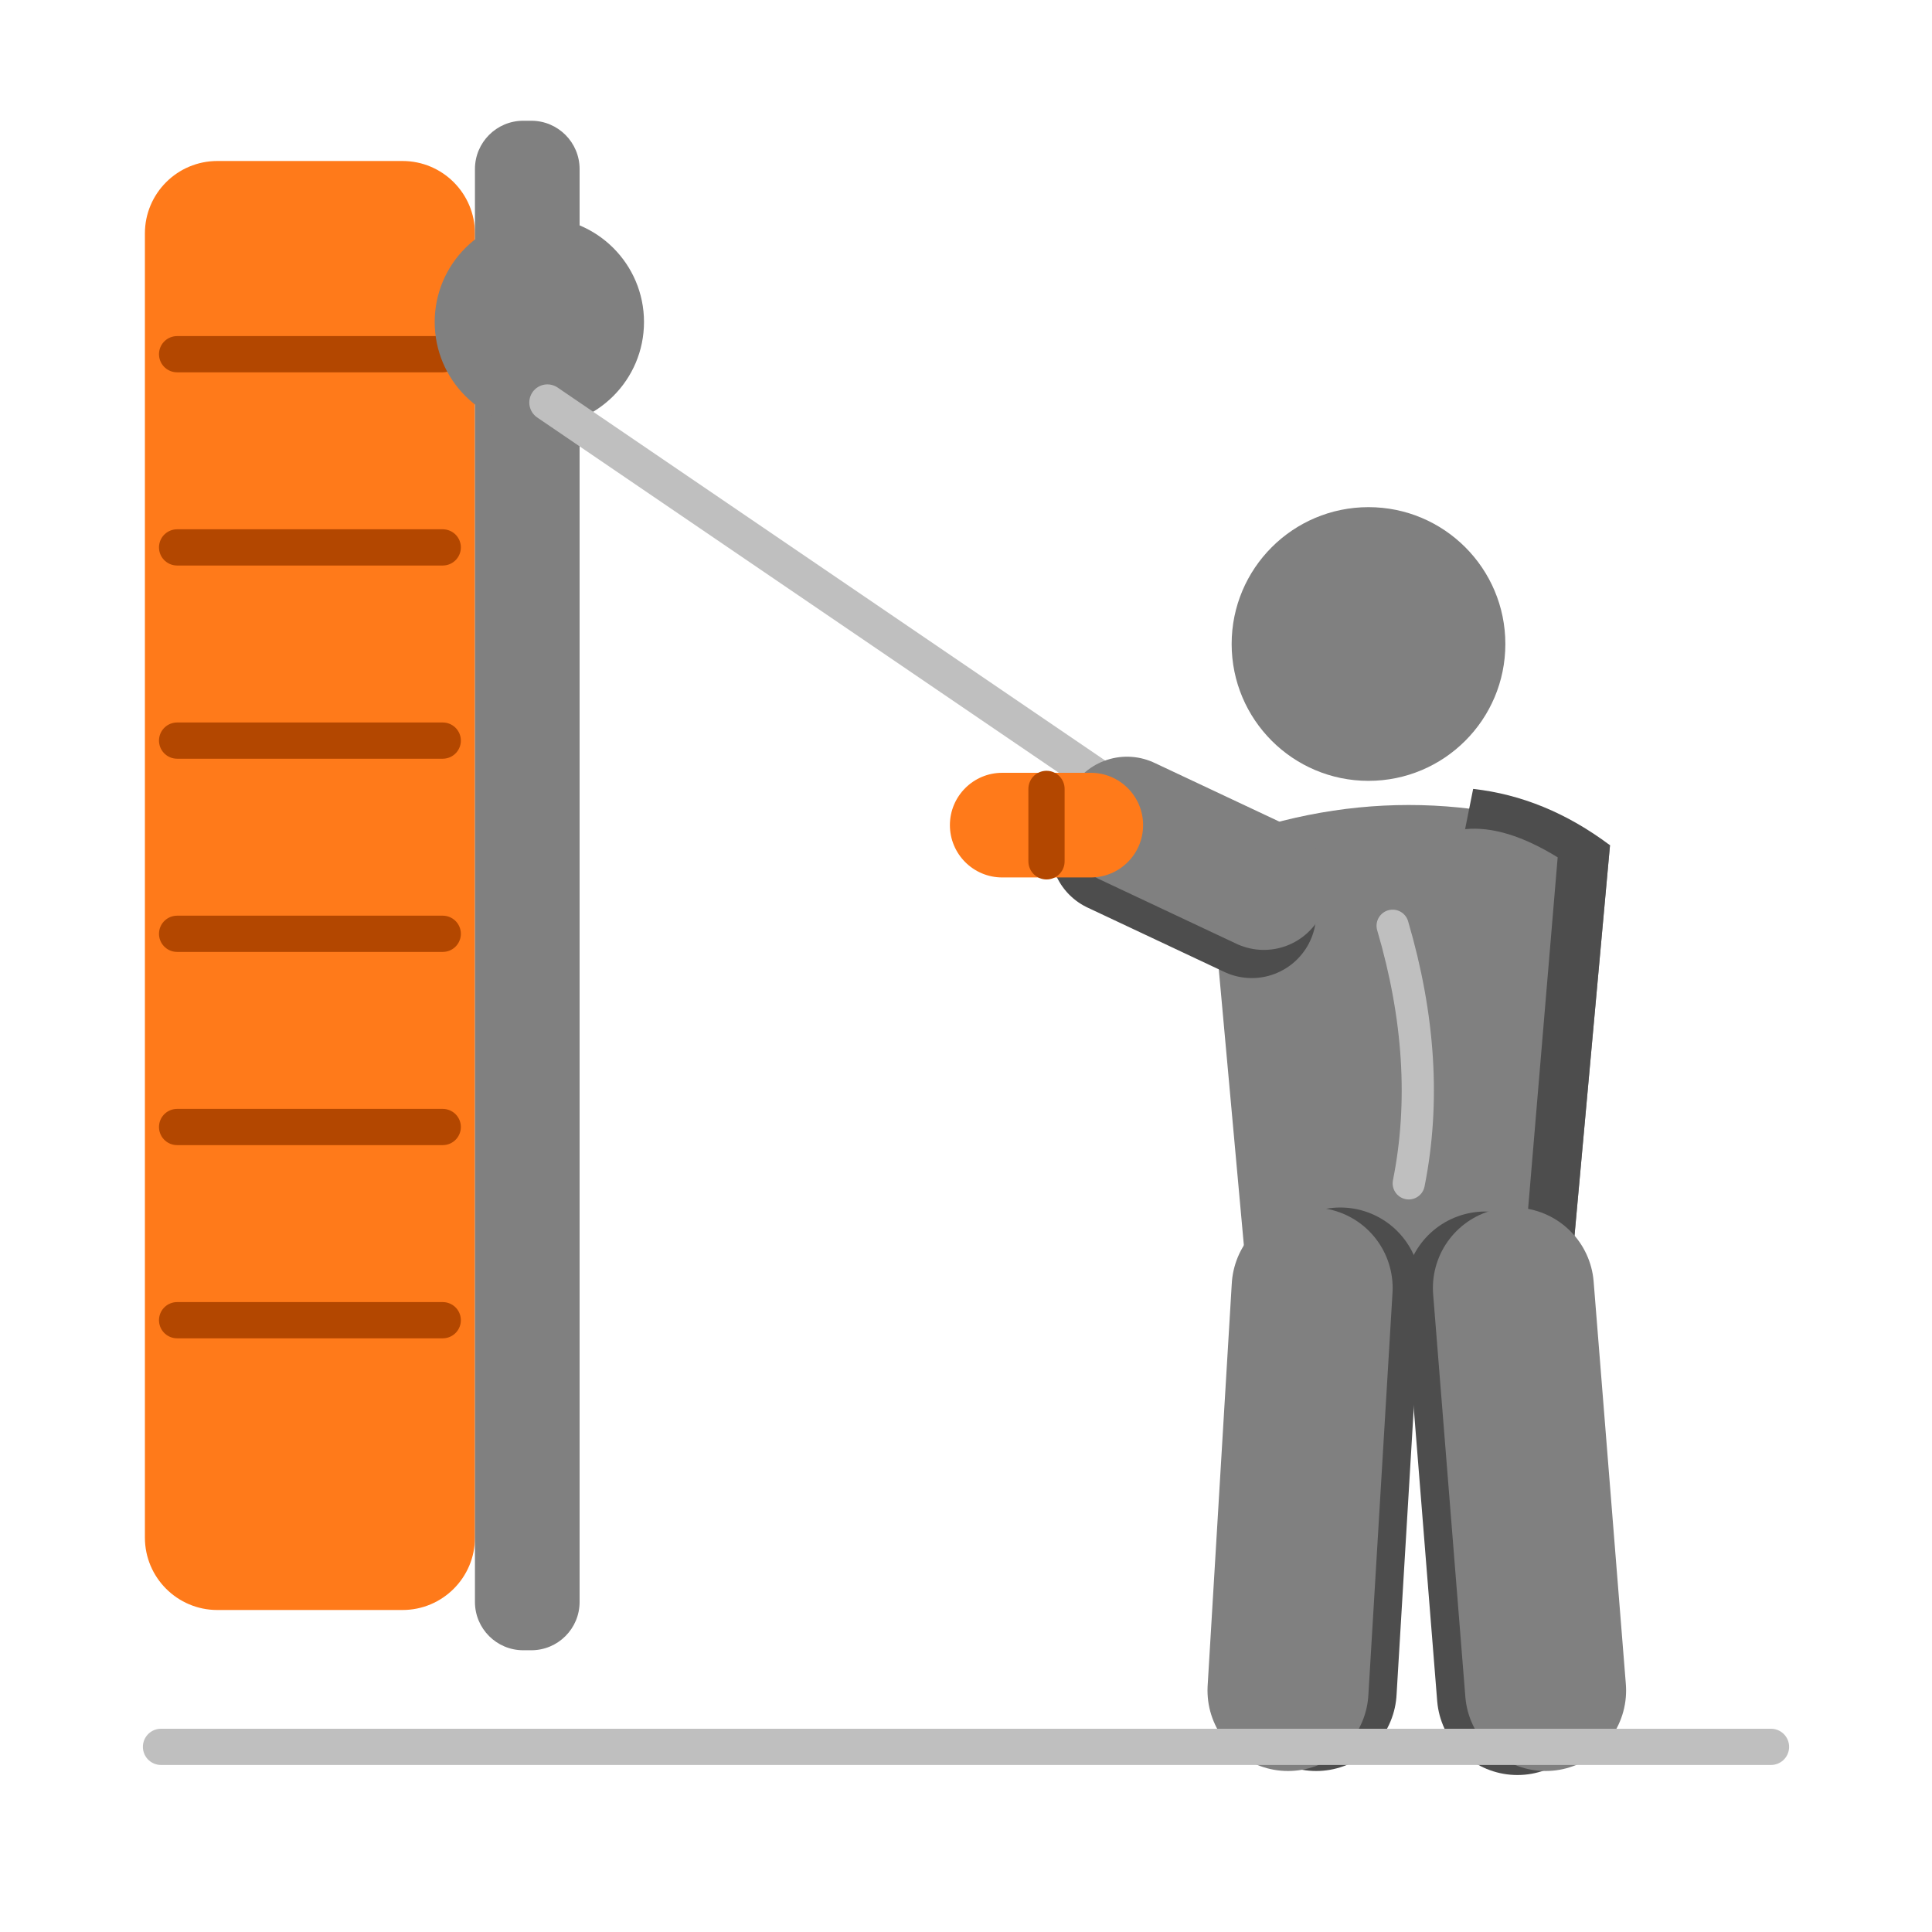
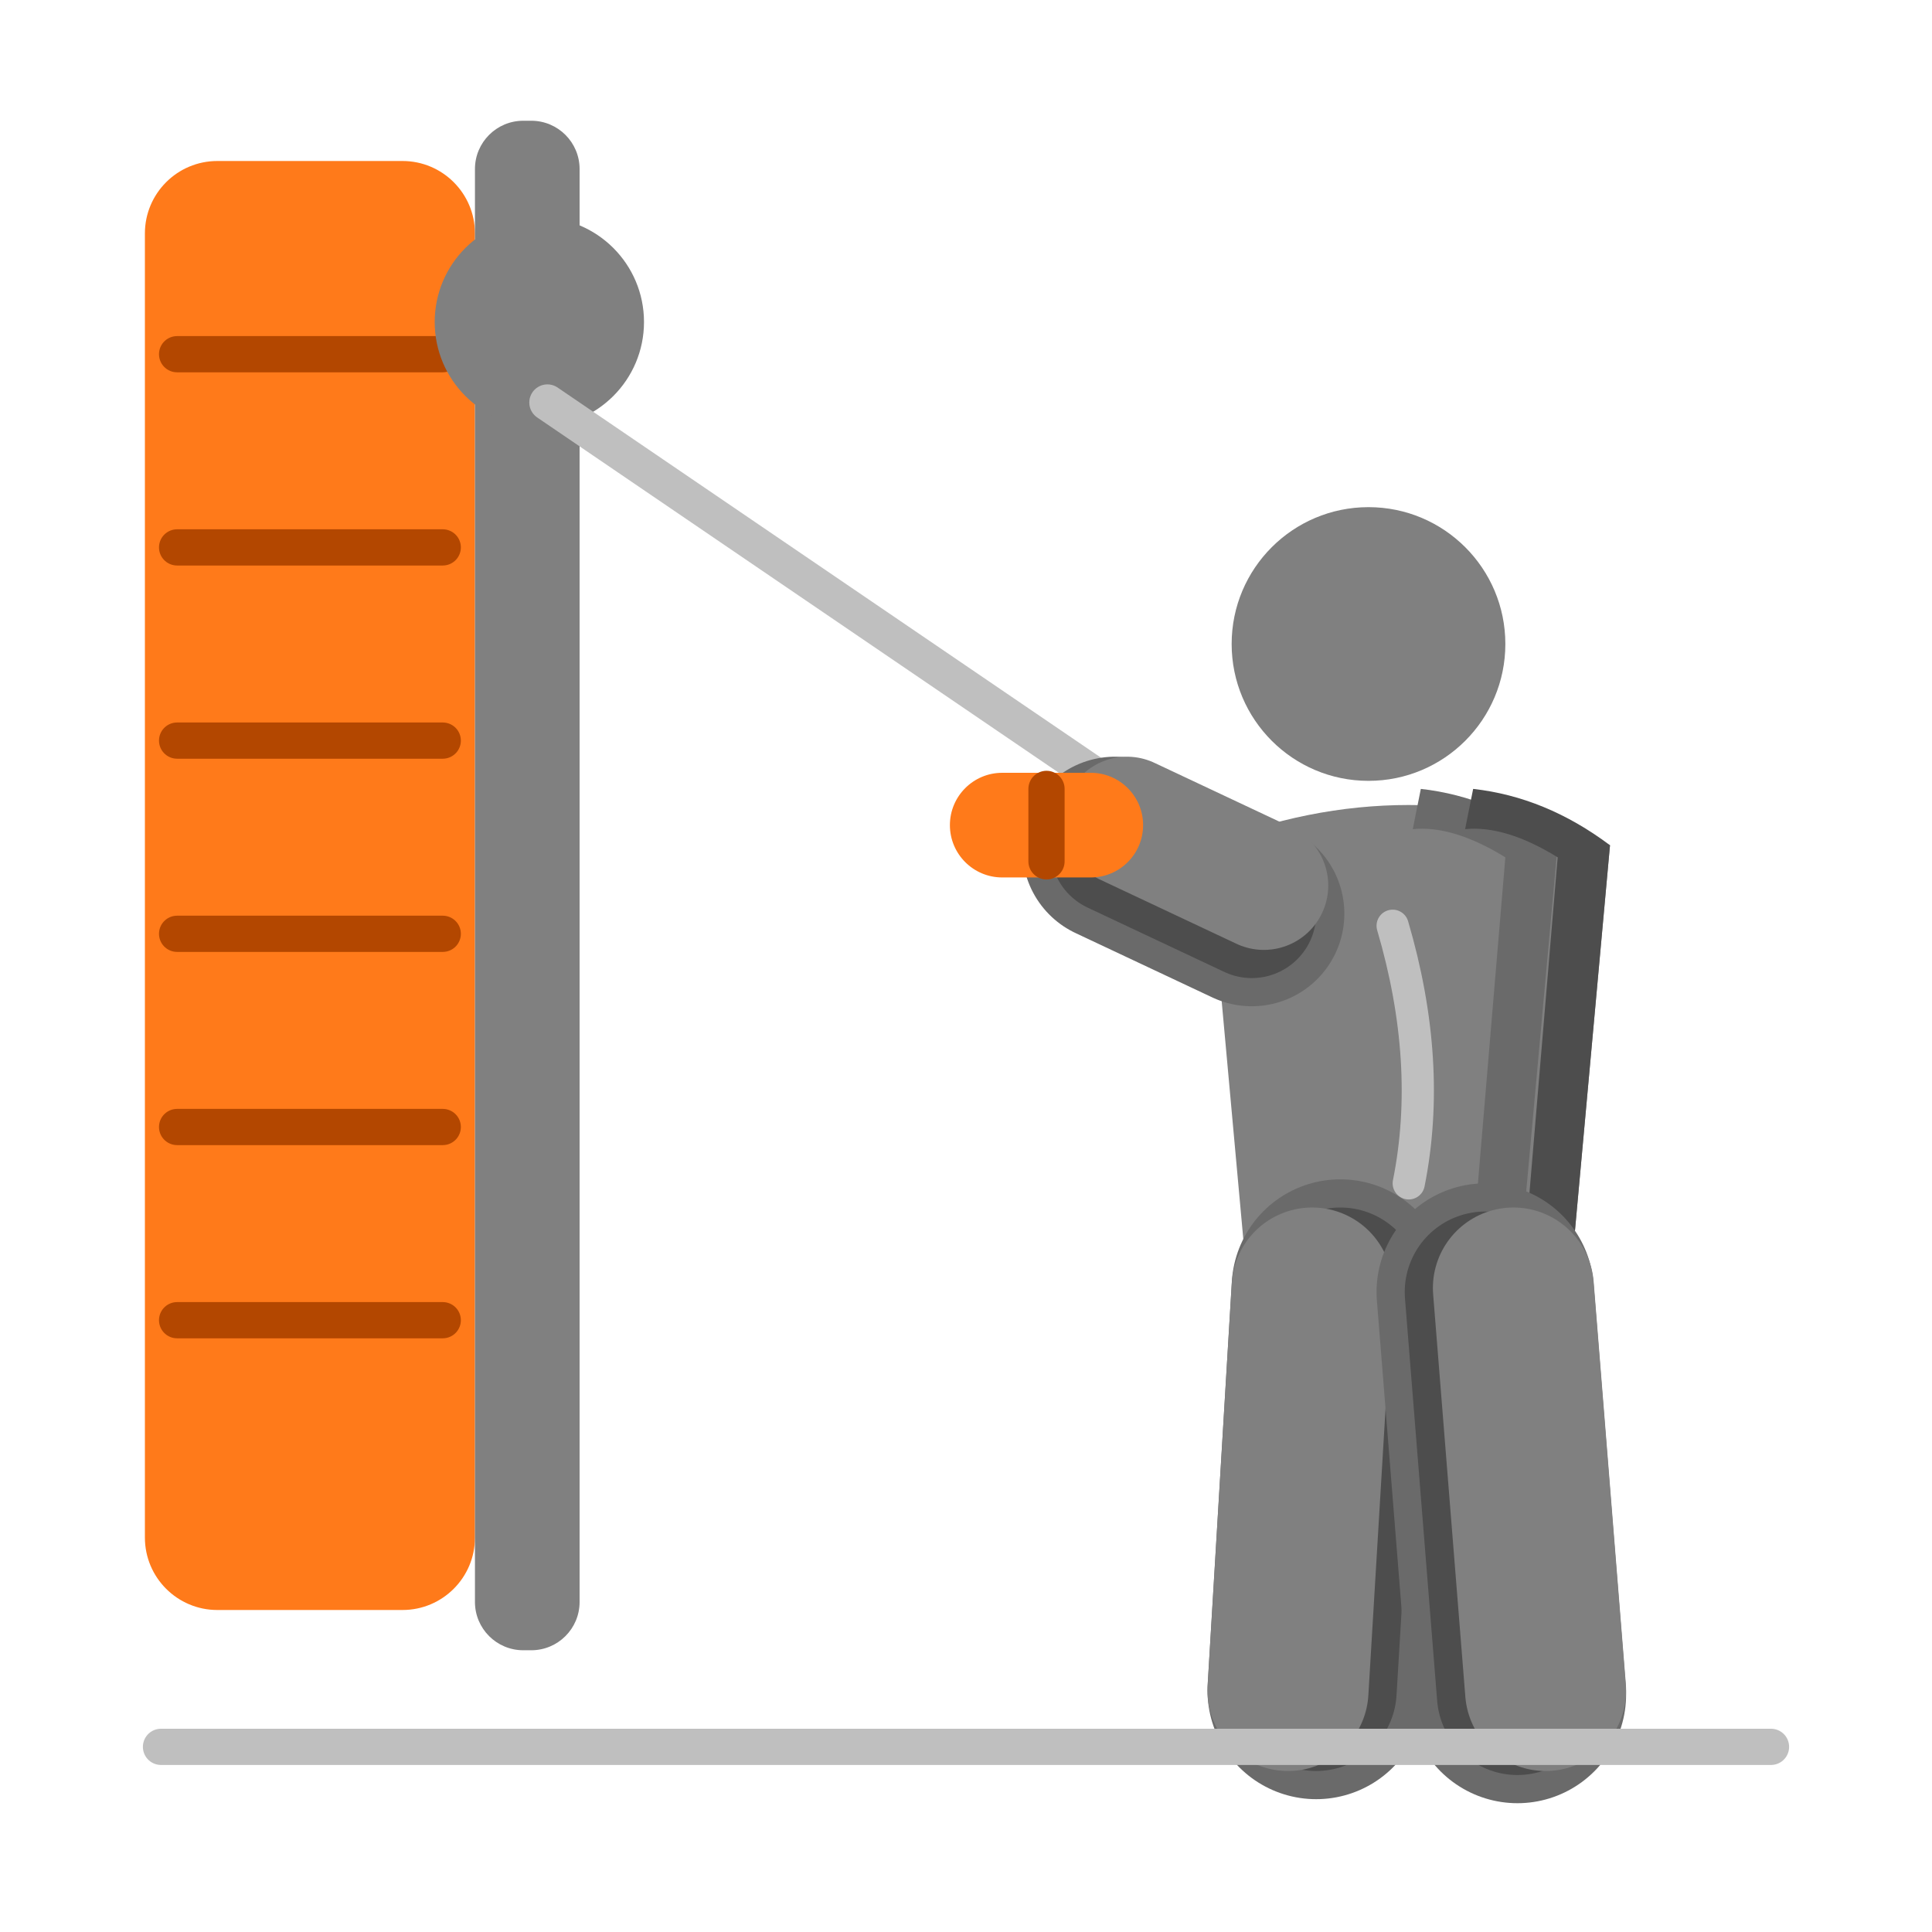
<svg viewBox="0 0 48 48">
  <rect fill="#ff7a1a" x="3.6" y="4" width="8.2" height="36" rx="1.8" />
  <path fill="none" stroke="#b34700" stroke-width="0.9" stroke-linecap="round" d="M4.4 8.8 L11 8.8 M4.4 13.6 L11 13.6 M4.4 18.4 L11 18.4 M4.4 23.2 L11 23.2 M4.4 28 L11 28 M4.4 32.8 L11 32.8" />
  <rect fill="#808080" x="11.8" y="3" width="2.6" height="38" rx="1.2" />
  <circle fill="#808080" cx="13.4" cy="8" r="2.6" />
  <path fill="none" stroke="#bfbfbf" stroke-width="0.9" stroke-linecap="round" d="M13.6 10 L27.4 19.4" />
  <circle fill="#808080" cx="34" cy="16" r="3.4" />
  <path fill="#808080" d="M30 21 Q35 19 40 21 L39 32 L31 32 Z" />
+   <path fill="#6a6a6a" transform="translate(-1.3 0)" d="M36.6 19.6 Q38.4 19.8 40 21 L39 32 L37.8 32 L38.7 21.3 Q37.4 20.5 36.4 20.6 Z" />
  <path fill="#4d4d4d" d="M36.6 19.6 Q38.4 19.8 40 21 L39 32 L37.8 32 L38.7 21.3 Q37.4 20.5 36.4 20.6 Z" />
+   <path fill="none" stroke="#6a6a6a" stroke-width="5.4" stroke-linecap="round" d="M 33.3 32.0 L 32.7 42.0" />
  <path fill="none" stroke="#4d4d4d" stroke-width="4" stroke-linecap="round" d="M 33.3 32.0 L 32.7 42.0" />
  <path fill="none" stroke="#808080" stroke-width="4" stroke-linecap="round" d="M32.6 32 L32 42" />
+   <path fill="none" stroke="#6a6a6a" stroke-width="5.4" stroke-linecap="round" d="M 36.9 32.1 L 37.7 42.1" />
  <path fill="none" stroke="#4d4d4d" stroke-width="4" stroke-linecap="round" d="M 36.9 32.1 L 37.7 42.1" />
  <path fill="none" stroke="#808080" stroke-width="4" stroke-linecap="round" d="M37.6 32 L38.4 42" />
+   <path fill="none" stroke="#6a6a6a" stroke-width="4.6" stroke-linecap="round" d="M 31.1 22.7 L 27.7 21.1" />
  <path fill="none" stroke="#4d4d4d" stroke-width="3.2" stroke-linecap="round" d="M 31.1 22.7 L 27.7 21.1" />
  <path fill="none" stroke="#808080" stroke-width="3.2" stroke-linecap="round" d="M31.4 22 L28 20.4" />
  <path fill="none" stroke="#bfbfbf" stroke-width="0.8" stroke-linecap="round" d="M34.6 23 Q35.6 26.4 35 29.4" />
  <rect fill="#ff7a1a" x="23.6" y="19.2" width="4.8" height="2.6" rx="1.3" />
  <path fill="none" stroke="#b34700" stroke-width="0.9" stroke-linecap="round" d="M26 19.6 L26 21.4" />
  <path fill="none" stroke="#bfbfbf" stroke-width="0.9" stroke-linecap="round" d="M4 43.4 L44 43.4" />
</svg>
